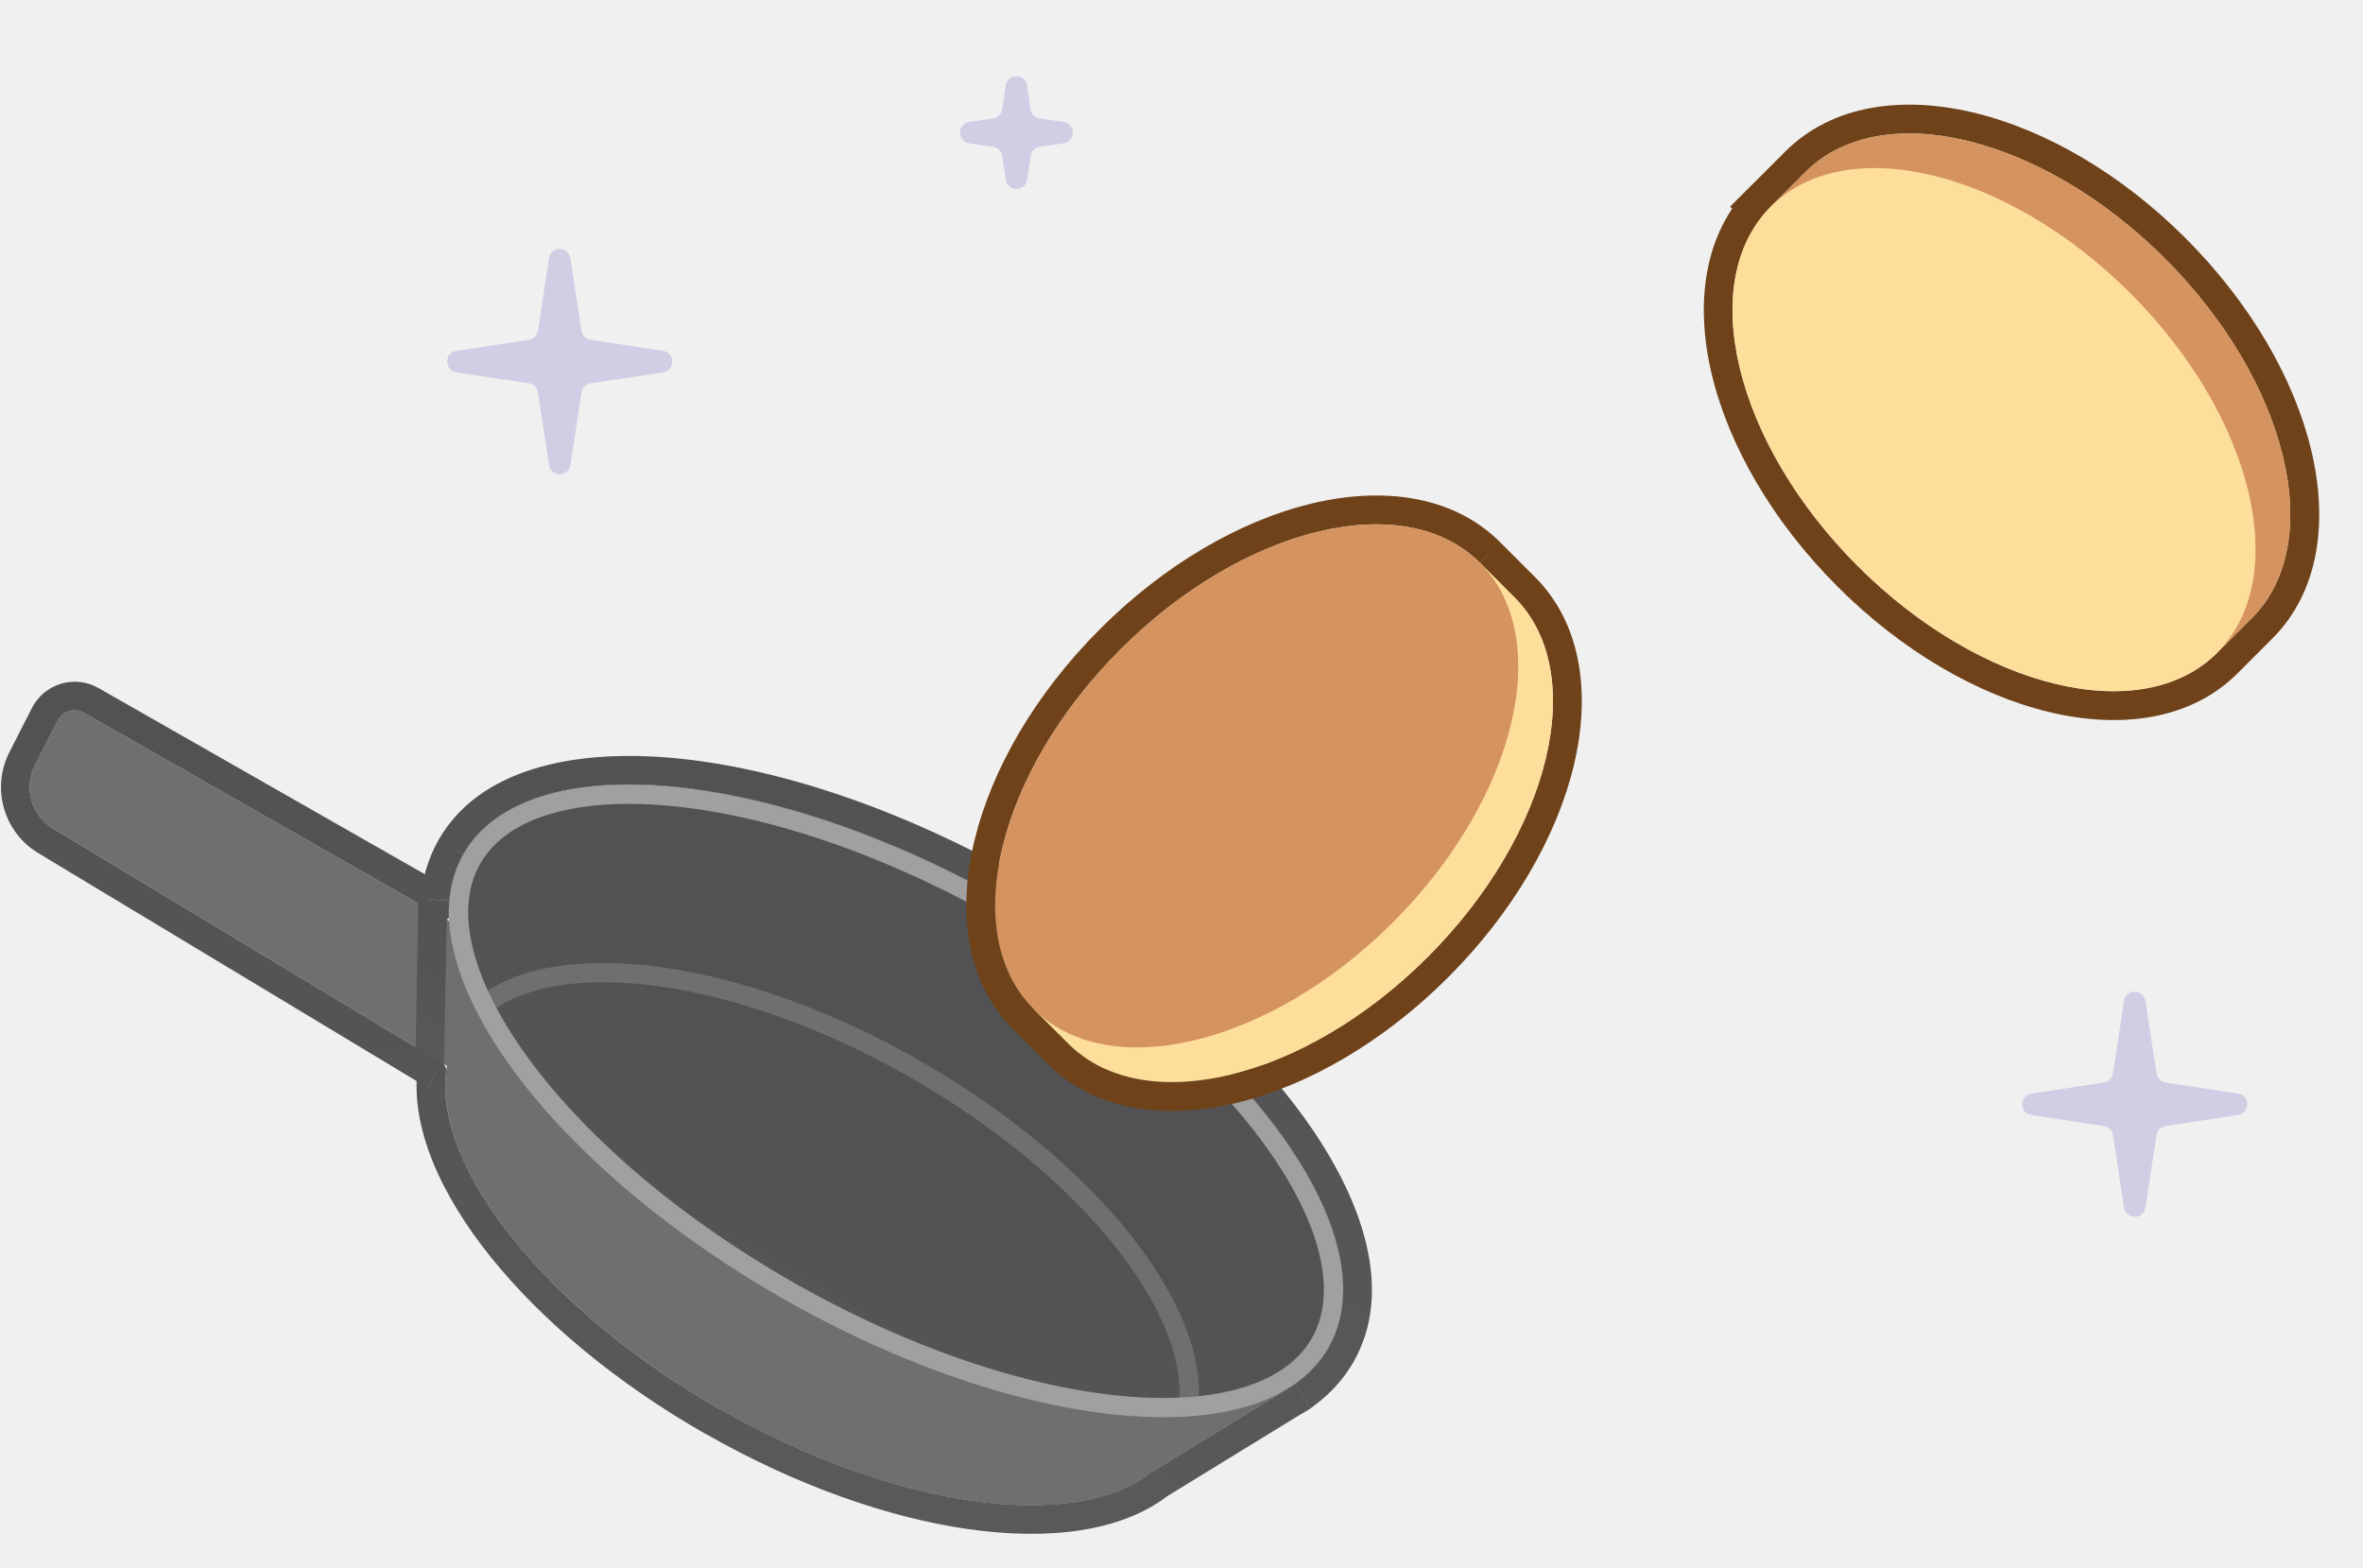
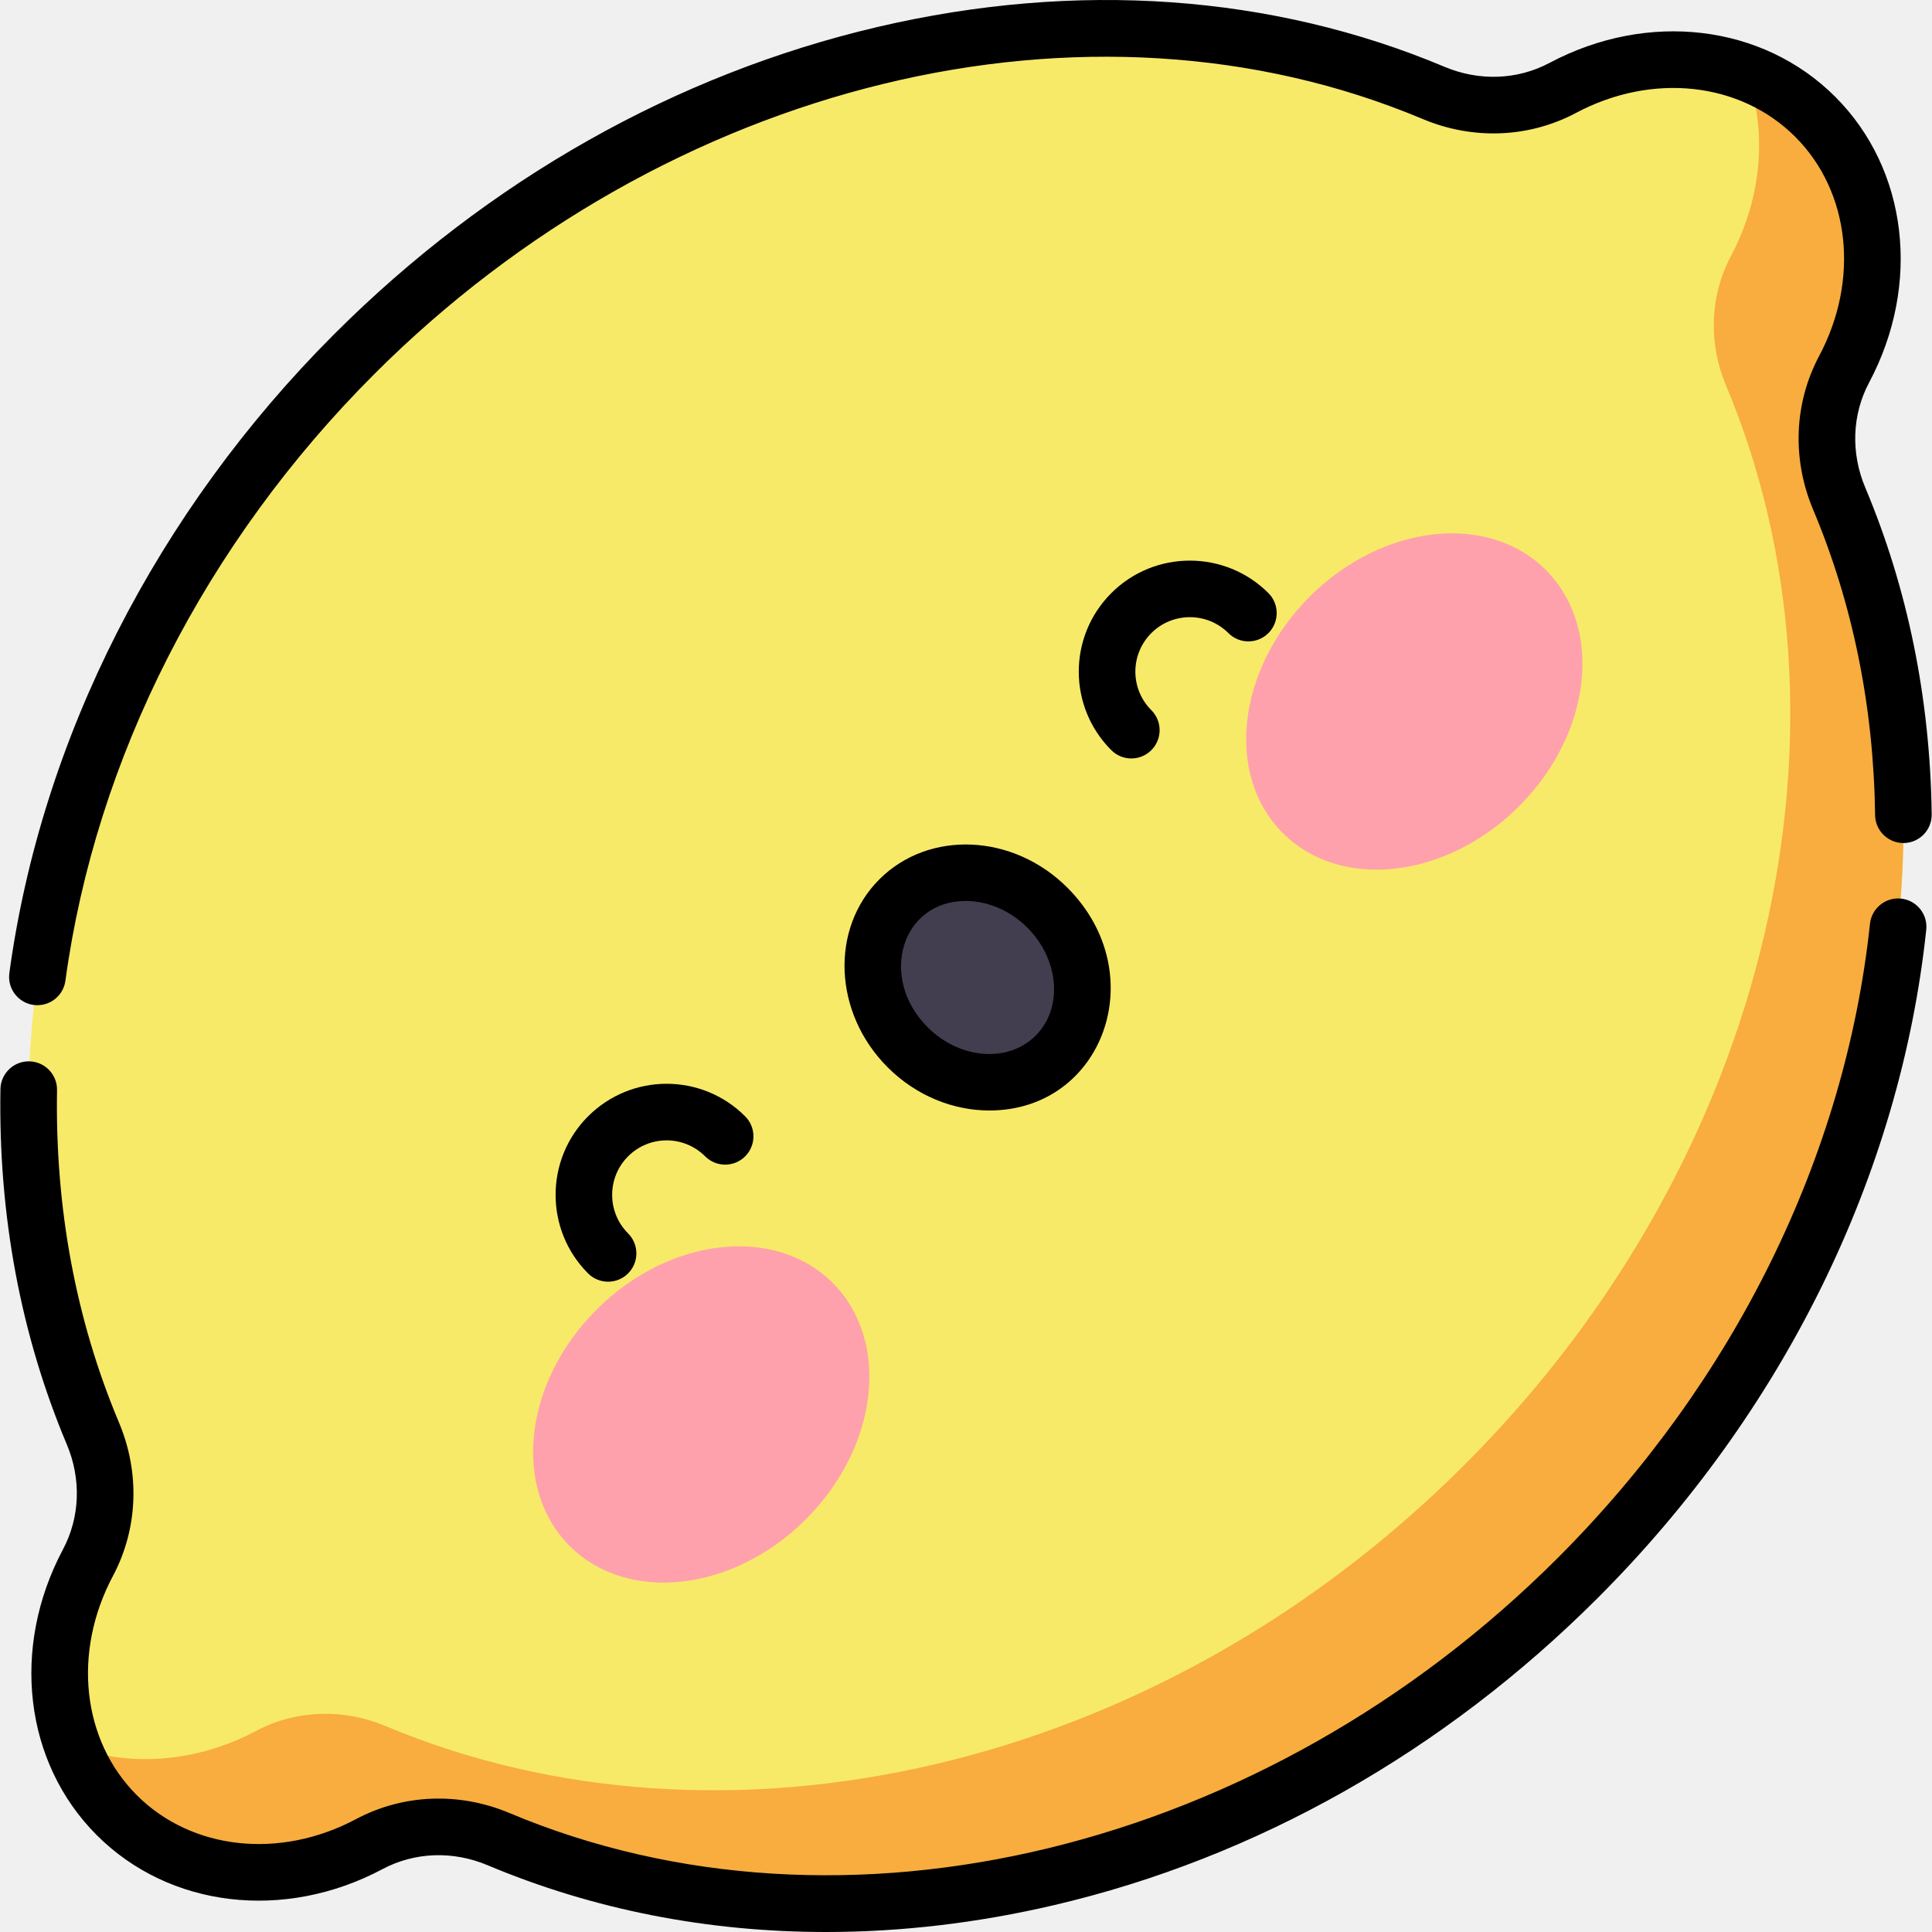
- <svg xmlns="http://www.w3.org/2000/svg" width="202" height="134" fill="none">
-   <g clip-path="url(#G)" opacity=".9">
-     <g fill="#606063">
-       <ellipse rx="35.329" ry="16.759" transform="matrix(-.868567 -.495572 -.495572 .868567 69.8631 105.917)" />
-       <path d="M96.673 126.95l14.097-8.644-72.385-41.3-.102 16.63 58.4 33.315z" />
-       <path d="M41.893 80.74L7.205 60.947a1.65 1.65 0 0 0-2.291.685l-1.93 3.79a4.13 4.13 0 0 0 1.549 5.41l35.888 21.623 1.472-11.72z" />
+ <svg xmlns="http://www.w3.org/2000/svg" id="Capa_1" enable-background="new 0 0 512.129 512.129" height="512" viewBox="0 0 512.129 512.129" width="512">
+   <g>
+     <g>
+       <path d="m487.504 132.128c-4.651-11.054-4.307-23.661 1.325-34.249 11.965-22.492 9.664-49.596-7.66-66.919-17.324-17.324-44.427-19.625-66.919-7.66-10.588 5.632-23.195 5.976-34.249 1.325-88.898-37.405-204.005-12.857-286.119 69.257s-106.662 197.221-69.257 286.118c4.651 11.054 4.307 23.662-1.325 34.25-11.965 22.492-9.664 49.596 7.66 66.919 17.324 17.324 44.427 19.625 66.919 7.66 10.588-5.632 23.195-5.976 34.249-1.325 88.897 37.404 204.004 12.857 286.118-69.257s106.663-197.221 69.258-286.119z" fill="#f8ea69" />
+       <path d="m487.504 132.128c-4.651-11.054-4.307-23.661 1.325-34.249 11.965-22.492 9.664-49.596-7.66-66.919-5.313-5.313-11.548-9.206-18.285-11.715 5.672 15.231 4.24 33.04-4.055 48.634-5.632 10.588-5.976 23.195-1.325 34.249 37.405 88.897 12.857 204.004-69.257 286.119s-197.221 106.662-286.118 69.257c-11.054-4.651-23.661-4.308-34.249 1.325-15.594 8.295-33.403 9.727-48.634 4.055 2.509 6.737 6.402 12.973 11.715 18.285 17.324 17.324 44.427 19.625 66.919 7.66 10.588-5.632 23.195-5.976 34.249-1.325 88.897 37.404 204.004 12.857 286.118-69.257s106.662-197.221 69.257-286.119z" fill="#f8ad3e" />
+       <g>
+         <ellipse cx="185.934" cy="374.962" fill="#ffa1ac" rx="49.319" ry="39.275" transform="matrix(.707 -.707 .707 .707 -210.68 241.299)" />
+         <ellipse cx="374.962" cy="185.934" fill="#ffa1ac" rx="49.319" ry="39.275" transform="matrix(.707 -.707 .707 .707 -21.651 319.597)" />
+         <ellipse cx="259.11" cy="259.11" fill="#423e4f" rx="26.18" ry="29.295" transform="matrix(.707 -.707 .707 .707 -107.327 259.112)" />
+       </g>
    </g>
-     <ellipse fill="url(#D)" rx="42.576" ry="19.476" transform="matrix(-.868567 -.495572 -.495572 .868567 76.597 94.1158)" />
-     <g stroke-width="1.652">
-       <path stroke="#606063" d="M101.565 120.4c1.16-8.27-8.41-20.488-23.397-29.04s-30.375-10.574-36.905-5.366" />
-       <path stroke="#979797" d="M40.335 73.426c-2.407 4.22-.95 10.422 3.96 17.25 4.862 6.763 12.928 13.857 23.06 19.64s20.344 9.115 28.64 9.86c8.375.752 14.457-1.15 16.864-5.368s.95-10.422-3.96-17.25c-4.862-6.763-12.928-13.857-23.06-19.64s-20.344-9.115-28.64-9.86c-8.375-.75-14.457 1.15-16.865 5.368z" />
-     </g>
-     <path stroke="url(#E)" stroke-width="2.449" d="M36.99 77.086l-.27 14.43" />
-     <mask id="A" width="125.963" height="76.447" x="-5.031" y="57.228" fill="#000" maskUnits="userSpaceOnUse">
-       <path fill="#fff" d="M-5.03 57.228h125.963v76.447H-5.03z" />
-       <path fill-rule="evenodd" d="M61.558 120.473c-14.89-8.496-24.432-20.608-23.42-28.876.035-.287-.093-.57-.34-.72L4.534 70.833a4.13 4.13 0 0 1-1.549-5.41l1.93-3.79a1.65 1.65 0 0 1 2.291-.685L38.08 78.563c.13.075.294-.02.295-.17-.01-.325-.01-.645.006-.96l.002-.412c.018-.004.025-.008.025-.014.12-1.44.517-2.78 1.208-4 5.33-9.343 26.208-7.47 46.632 4.183s32.658 28.673 27.328 38.015c-.69 1.21-1.643 2.233-2.82 3.07.007.018.007.026.001.03l-.543.333c-.025.016-.05.03-.077.047-.047.03-.095.06-.143.088l-11.61 7.12c-6.574 5.13-21.898 3.09-36.825-5.428z" />
-     </mask>
-     <path fill="url(#F)" d="M61.558 120.473l-1.214 2.127 1.214-2.127zM4.534 70.833L3.27 72.93l1.264-2.098zm-1.55-5.4l-2.183-1.11 2.183 1.11zm1.93-3.79l2.183 1.11-2.183-1.11zm2.29-.685L8.42 58.82l-1.214 2.127zm31.177 16.486l2.446.114.002-.05v-.05l-2.45-.015zm1.235-4.416L37.5 71.802l2.127 1.214zM86.25 77.2l1.214-2.127L86.25 77.2zm27.328 38.015l2.127 1.214-2.127-1.214zm-3.363 3.433l-1.28-2.088-.012.007-.01.007 1.303 2.074zm-.077.047l-1.286-2.083 1.286 2.083zm-.143.088l-1.258-2.102-.022.014 1.28 2.088zm-11.61 7.12l-1.28-2.088-.118.073-.11.084 1.506 1.93zm12.374-7.587l1.28 2.087-1.28-2.087zm-.001-.03l1.42 1.997-1.42-1.997zM38.384 77.02l-2.45-.015 2.45.015zm-.303 1.543l1.214-2.127-1.214 2.127zm.328-1.557l-2.44-.206 2.44.206zm-.27 14.59l-2.43-.298 2.43.298zm-.34-.72l1.264-2.098-1.264 2.098zm-2.1.422c-.627 5.12 2.002 10.88 6.268 16.185 4.342 5.4 10.7 10.74 18.368 15.116l2.427-4.254c-7.222-4.12-13.08-9.084-16.978-13.93-3.974-4.942-5.61-9.37-5.224-12.52l-4.862-.596zM3.27 72.93l33.265 20.043 2.528-4.195L5.798 68.736 3.27 72.93zm-2.468-8.62a6.58 6.58 0 0 0 2.468 8.619l2.528-4.195a1.68 1.68 0 0 1-.63-2.202L.802 64.312zm1.93-3.79l-1.93 3.79 4.365 2.222 1.93-3.79-4.365-2.222zM8.42 58.82a4.1 4.1 0 0 0-5.687 1.702l4.365 2.222c-.206.406-.7.556-1.105.33L8.42 58.82zm30.876 17.617L8.42 58.82 5.99 63.073 36.868 80.7l2.427-4.254zm-3.36.882a14.58 14.58 0 0 0-.007 1.155l4.895-.16a9.68 9.68 0 0 1 .005-.767l-4.893-.227zm0-.313l-.002.412 4.898.03.002-.412-4.898-.03zm1.555-5.203c-.882 1.546-1.372 3.234-1.52 4.998l4.88.41c.094-1.116.395-2.106.895-2.982L37.5 71.802zm49.972 3.27c-10.445-5.96-21.108-9.482-29.97-10.277-8.626-.774-16.572.996-20.002 7.007l4.254 2.427c1.9-3.33 7.06-5.296 15.3-4.556 8.015.72 18.003 3.96 27.98 9.653l2.427-4.254zm28.242 41.356c3.43-6.01.9-13.752-4.145-20.784-5.194-7.225-13.65-14.612-24.097-20.572l-2.427 4.254c9.978 5.693 17.85 12.643 22.547 19.176 4.835 6.727 5.768 12.167 3.868 15.5l4.254 2.427zm-3.53 3.853c1.443-1.026 2.647-2.308 3.53-3.853L111.45 114c-.5.875-1.2 1.638-2.112 2.287l2.837 3.993zm-.68.453l.543-.333-2.56-4.175-.543.333 2.56 4.175zm-2.583-4.16l-.06.038 2.573 4.167.093-.058-2.606-4.147zm2.34 4.3l.172-.105-2.573-4.167-.115.07 2.516 4.203zm-11.588 7.106l11.6-7.12-2.56-4.175-11.61 7.12 2.56 4.176zm-39.32-5.39c7.687 4.386 15.54 7.145 22.412 8.13 6.75.966 13.057.283 17.134-2.897l-3.013-3.862c-2.498 1.95-7.14 2.81-13.426 1.9-6.166-.883-13.438-3.403-20.68-7.534l-2.427 4.254zm49.2-2.174c-1.61-.92-1.648-3.23-.066-4.2l2.56 4.175a2.46 2.46 0 0 0-.066-4.229l-2.428 4.254zm-.205-4.138a2.46 2.46 0 0 0 .205 4.138l2.428-4.254c1.56.89 1.648 3.082.204 4.11l-2.837-3.993zM40.833 77.035c-.01 1.867-2.03 3.03-3.65 2.105l2.427-4.254a2.46 2.46 0 0 0-3.675 2.119l4.898.03zM36.868 80.7a2.65 2.65 0 0 0 3.957-2.282l-4.898-.03c.01-1.722 1.872-2.796 3.368-1.942L36.868 80.7zm.316-1.55a2.46 2.46 0 0 0 3.667-1.928l-4.88-.41c.15-1.765 2.082-2.805 3.642-1.915l-2.427 4.254zm3.387 12.755c.145-1.18-.378-2.435-1.508-3.116l-2.528 4.195a1.72 1.72 0 0 1-.826-1.675l4.862.596z" mask="url(#A)" />
-     <mask id="B" width="72.832" height="72.832" x="72.421" y="32.209" fill="#000" maskUnits="userSpaceOnUse">
-       <path fill="#fff" d="M72.42 32.208h72.832v72.832H72.42z" />
-       <path fill-rule="evenodd" d="M88.356 86.256c-6.438-6.438-3.117-20.196 7.418-30.73s24.293-13.855 30.73-7.418l2.967 2.967c6.437 6.438 3.116 20.196-7.418 30.73S97.76 95.66 91.323 89.223l-2.967-2.967z" />
-     </mask>
-     <path fill="#612f01" d="M126.515 48.12l-1.744 1.744v-.003l1.746-1.74zm2.956 2.956l1.744-1.744-1.744 1.744zM90.1 84.512l.117.126.08.096.045.06.014.02-.014-.02-.045-.06-.08-.096-.117-.126L86.612 88l-.117-.126-.08-.096-.045-.06-.014-.02.014.02.045.06.08.096.117.126 3.488-3.488zm7.418-27.242c-5 5-8.2 10.684-9.42 15.736-1.23 5.1-.38 9.125 2.002 11.506L86.612 88c-4.056-4.056-4.763-10.13-3.31-16.15 1.465-6.07 5.192-12.532 10.727-18.067l3.488 3.488zm27.243-7.418c-2.382-2.38-6.407-3.233-11.507-2.002-5.05 1.22-10.736 4.42-15.736 9.42L94.03 53.78c5.535-5.535 11.997-9.262 18.067-10.727 6.022-1.454 12.095-.747 16.152 3.31l-3.488 3.488zm.01.01l3.48-3.497c.004.005.01.01.014.015l-3.493 3.482zm2.958 2.958l-2.956-2.956 3.488-3.488 2.956 2.956-3.488 3.488zM120.31 80.06c5-5 8.2-10.684 9.42-15.736 1.23-5.1.38-9.125-2.002-11.506l3.488-3.488c4.056 4.056 4.762 10.13 3.31 16.15-1.465 6.07-5.192 12.532-10.727 18.067l-3.488-3.488zM93.067 87.48c2.38 2.38 6.406 3.233 11.506 2.002 5.052-1.22 10.736-4.42 15.736-9.42l3.488 3.488c-5.535 5.535-11.996 9.26-18.067 10.727-6.022 1.454-12.095.747-16.15-3.31l3.488-3.488zM90.1 84.512l2.967 2.967-3.488 3.488L86.612 88l3.488-3.488z" mask="url(#B)" />
-     <path fill="#fedc90" d="M91.323 89.223c6.438 6.438 20.197 3.117 30.73-7.418s13.855-24.293 7.417-30.73l-2.967-2.967-38.148 38.148 2.967 2.967z" />
-     <path fill="#d1884f" d="M88.356 86.256c6.438 6.438 20.196 3.117 30.73-7.418s13.855-24.293 7.418-30.73-20.196-3.117-30.73 7.418-13.855 24.293-7.418 30.73z" />
-     <mask id="C" width="72.832" height="72.832" x="135.487" y="-1.088" fill="#000" maskUnits="userSpaceOnUse">
-       <path fill="#fff" d="M135.487-1.088h72.832v72.832h-72.832z" />
-       <path fill-rule="evenodd" d="M189.586 55.758l-.052.052c-6.438 6.438-20.196 3.117-30.73-7.418s-13.856-24.292-7.42-30.73h0l2.967-2.967c6.438-6.438 20.196-3.117 30.73 7.418s13.855 24.293 7.417 30.73l-2.914 2.915z" />
-     </mask>
-     <path fill="#612f01" d="M189.586 55.758l-1.757-1.73.007-.006.006-.006 1.744 1.744zm-38.2-38.095l1.744-1.744 1.744 1.744-1.744 1.744-1.744-1.744zm0 0l-1.744 1.744-1.744-1.744 1.744-1.744 1.744 1.744zm2.967-2.967l-1.744-1.744 1.744 1.744zM192.5 52.843l1.744 1.744-1.744-1.744zm-4.7 1.223l.04-.04 3.513 3.463-.064.065-3.488-3.488zm-27.243-7.418c5 5 10.685 8.2 15.737 9.42 5.1 1.23 9.125.38 11.506-2.002l3.488 3.488c-4.056 4.056-10.13 4.763-16.152 3.31-6.07-1.465-12.532-5.192-18.066-10.727l3.487-3.488zm-7.418-27.242c-2.38 2.382-3.232 6.406-2 11.506 1.22 5.052 4.42 10.736 9.42 15.736l-3.487 3.488c-5.535-5.535-9.262-11.996-10.727-18.066-1.454-6.022-.747-12.095 3.308-16.15l3.488 3.487zm0-3.488h0l-3.488 3.488 3.488-3.488zm2.967.52l-2.967 2.967-3.488-3.488 2.967-2.967 3.488 3.488zm27.243 7.418c-5-5-10.685-8.2-15.736-9.42-5.1-1.23-9.125-.38-11.507 2.002l-3.488-3.488c4.057-4.056 10.13-4.763 16.152-3.31 6.07 1.465 12.532 5.192 18.067 10.727l-3.488 3.488zm7.417 27.242c2.382-2.38 3.234-6.406 2.003-11.506-1.22-5.052-4.42-10.736-9.42-15.736l3.488-3.488c5.534 5.534 9.26 11.996 10.726 18.067 1.454 6.022.747 12.095-3.31 16.15l-3.488-3.488zm-2.914 2.915l2.914-2.915 3.488 3.488-2.914 2.915-3.488-3.488z" mask="url(#C)" />
-     <path fill="#d1884f" d="M192.5 52.842c6.437-6.438 3.116-20.196-7.418-30.73s-24.293-13.855-30.73-7.418l-2.967 2.967 38.148 38.148 2.967-2.967z" />
-     <path fill="#fedc90" d="M189.534 55.8c6.437-6.438 3.116-20.196-7.418-30.73s-24.293-13.855-30.73-7.418-3.117 20.196 7.417 30.73 24.293 13.855 30.73 7.418z" />
-     <g fill="#aea0d6">
-       <path d="M48.762 22.074c-.16-1.047-1.67-1.047-1.828 0l-.945 6.202c-.06.4-.375.714-.775.775l-6.202.945c-1.047.16-1.047 1.67 0 1.83l6.202.945c.4.06.714.375.775.775l.945 6.202c.16 1.047 1.67 1.047 1.828 0l.945-6.202c.06-.4.375-.714.775-.775l6.202-.945c1.047-.16 1.047-1.67 0-1.83l-6.202-.945c-.4-.06-.714-.375-.775-.775l-.945-6.202zM183.4 85.57c-.16-1.047-1.67-1.047-1.828 0l-.945 6.202c-.06.4-.375.714-.775.775l-6.202.945c-1.047.16-1.047 1.67 0 1.828l6.202.945c.4.06.714.375.775.775l.945 6.2c.16 1.048 1.67 1.048 1.828 0l.945-6.2c.06-.4.375-.714.775-.775l6.202-.945c1.048-.16 1.048-1.67 0-1.83l-6.202-.945c-.4-.06-.714-.375-.775-.775l-.945-6.202zM85.974 7.308c.16-1.047 1.67-1.047 1.83 0l.3 2.04c.06.4.375.714.775.775l2.04.3c1.047.16 1.047 1.67 0 1.83l-2.04.3c-.4.06-.714.375-.775.775l-.3 2.04c-.16 1.047-1.67 1.047-1.83 0l-.3-2.04c-.06-.4-.375-.714-.775-.775l-2.04-.3c-1.047-.16-1.047-1.67 0-1.83l2.04-.3c.4-.06.714-.375.775-.775l.3-2.04z" opacity=".5" />
+     <g>
+       <path d="m8.897 266.385c.344.046.685.069 1.021.069 3.693 0 6.91-2.728 7.422-6.489 8.025-58.922 37.094-116.022 81.853-160.781 77.708-77.706 189.39-104.891 277.907-67.646 13.357 5.62 28.184 5.031 40.68-1.616 20.206-10.749 43.552-8.2 58.094 6.341 14.542 14.542 17.09 37.888 6.342 58.094-6.647 12.496-7.236 27.324-1.617 40.68 10.538 25.045 16.072 52.308 16.448 81.033.054 4.142 3.474 7.453 7.598 7.401 4.142-.054 7.456-3.456 7.401-7.598-.401-30.666-6.33-59.82-17.621-86.654-3.863-9.182-3.487-19.321 1.034-27.818 13.867-26.068 10.258-56.508-8.979-75.745s-49.679-22.845-75.745-8.978c-8.498 4.52-18.637 4.896-27.818 1.033-45.677-19.219-97.622-22.877-150.219-10.58-53.504 12.509-103.336 40.673-144.111 81.448-47.063 47.063-77.645 107.211-86.109 169.363-.559 4.104 2.315 7.884 6.419 8.443z" />
+       <path d="m16.686 410.728c-13.867 26.068-10.258 56.507 8.979 75.744s49.677 22.845 75.745 8.979c8.498-4.52 18.636-4.897 27.818-1.033 27.993 11.778 58.332 17.713 89.741 17.711 19.841 0 40.115-2.37 60.478-7.13 53.504-12.509 103.336-40.673 144.111-81.448 49.218-49.218 80.132-112.112 87.048-177.098.438-4.119-2.545-7.813-6.665-8.251-4.108-.438-7.813 2.545-8.251 6.665-6.554 61.586-35.938 121.277-82.738 168.078-77.707 77.707-189.389 104.892-277.907 67.648-13.355-5.62-28.183-5.031-40.68 1.616-20.206 10.749-43.552 8.2-58.094-6.342s-17.09-37.888-6.342-58.093c6.647-12.496 7.236-27.323 1.617-40.68-11.429-27.163-16.957-56.814-16.429-88.129.07-4.142-3.231-7.556-7.373-7.625-.043 0-.086-.001-.129-.001-4.083 0-7.427 3.275-7.497 7.374-.563 33.411 5.358 65.104 17.601 94.199 3.864 9.179 3.488 19.318-1.033 27.816z" />
+       <path d="m233.1 233.092c-13.132 13.132-12.144 35.487 2.203 49.833 7.59 7.59 17.419 11.44 26.941 11.44 30.213 0 43.455-36.306 20.689-59.071-14.346-14.346-36.701-15.335-49.833-2.202zm41.43 41.429c-7.283 7.283-20.122 6.295-28.621-2.203-13.132-13.131-6.948-33.497 10.09-33.497 5.657 0 11.65 2.402 16.328 7.08 8.498 8.498 9.486 21.337 2.203 28.62z" />
+       <path d="m186.919 306.521c2.929 2.929 7.678 2.928 10.606 0 2.929-2.929 2.929-7.678 0-10.607-11.506-11.506-30.131-11.508-41.639 0-11.48 11.479-11.48 30.159 0 41.639 2.927 2.928 7.677 2.93 10.606 0 2.929-2.929 2.929-7.678 0-10.607-5.631-5.631-5.631-14.794 0-20.426 5.645-5.643 14.782-5.644 20.427.001z" />
+       <path d="m325.619 167.822c2.929 2.929 7.678 2.929 10.606 0 2.929-2.929 2.929-7.678 0-10.607-11.48-11.479-30.16-11.479-41.639 0-11.506 11.506-11.508 30.131 0 41.639 2.928 2.929 7.677 2.929 10.606 0s2.929-7.678 0-10.606c-5.643-5.643-5.645-14.781 0-20.426 5.632-5.632 14.795-5.632 20.427 0z" />
    </g>
  </g>
-   <defs>
-     <linearGradient id="D" x1="42.576" x2="42.576" y1="0" y2="38.952" gradientUnits="userSpaceOnUse">
-       <stop stop-color="#404042" />
-       <stop offset="1" stop-color="#48484b" />
-     </linearGradient>
-     <linearGradient id="E" x1="40.016" x2="33.695" y1="78.836" y2="89.766" gradientUnits="userSpaceOnUse">
-       <stop stop-color="#404042" />
-       <stop offset="1" stop-color="#48484b" />
-     </linearGradient>
-     <linearGradient id="F" x1="60.591" x2="55.695" y1="65.065" y2="126.187" gradientUnits="userSpaceOnUse">
-       <stop stop-color="#404042" />
-       <stop offset="1" stop-color="#48484b" />
-     </linearGradient>
-     <clipPath id="G">
-       <path fill="#fff" d="M0 0h202v133.654H0z" />
-     </clipPath>
-   </defs>
</svg>
